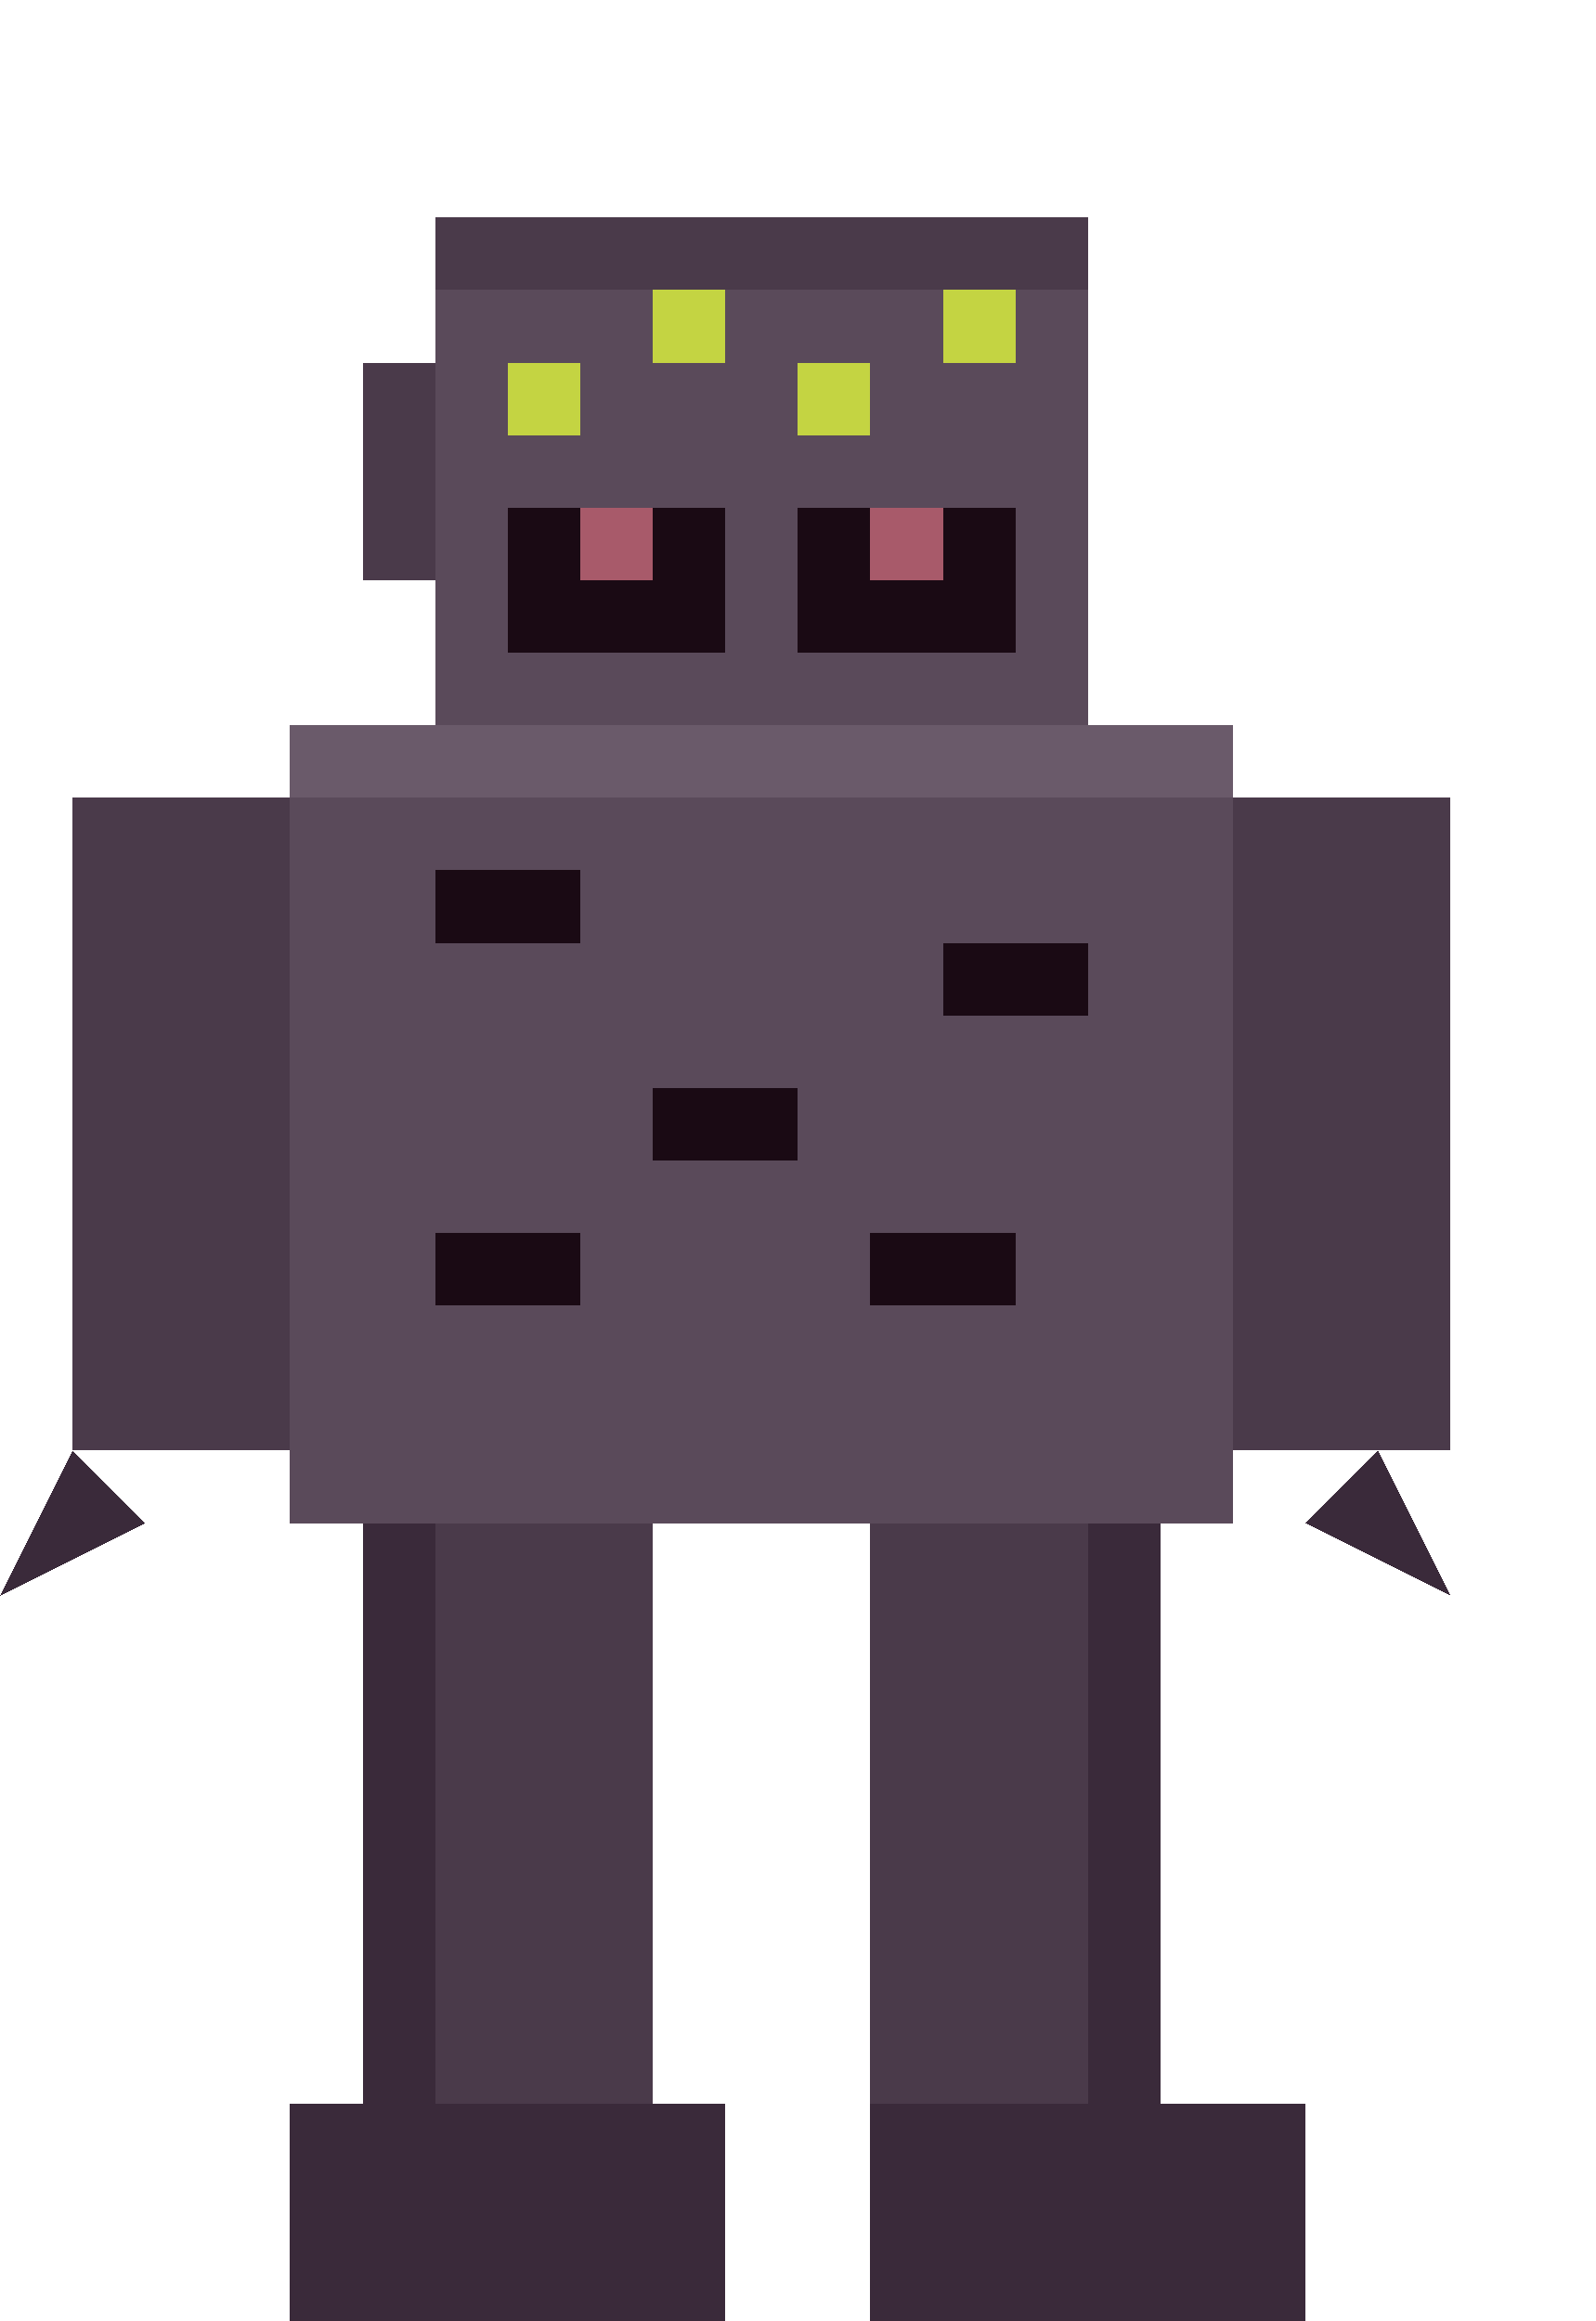
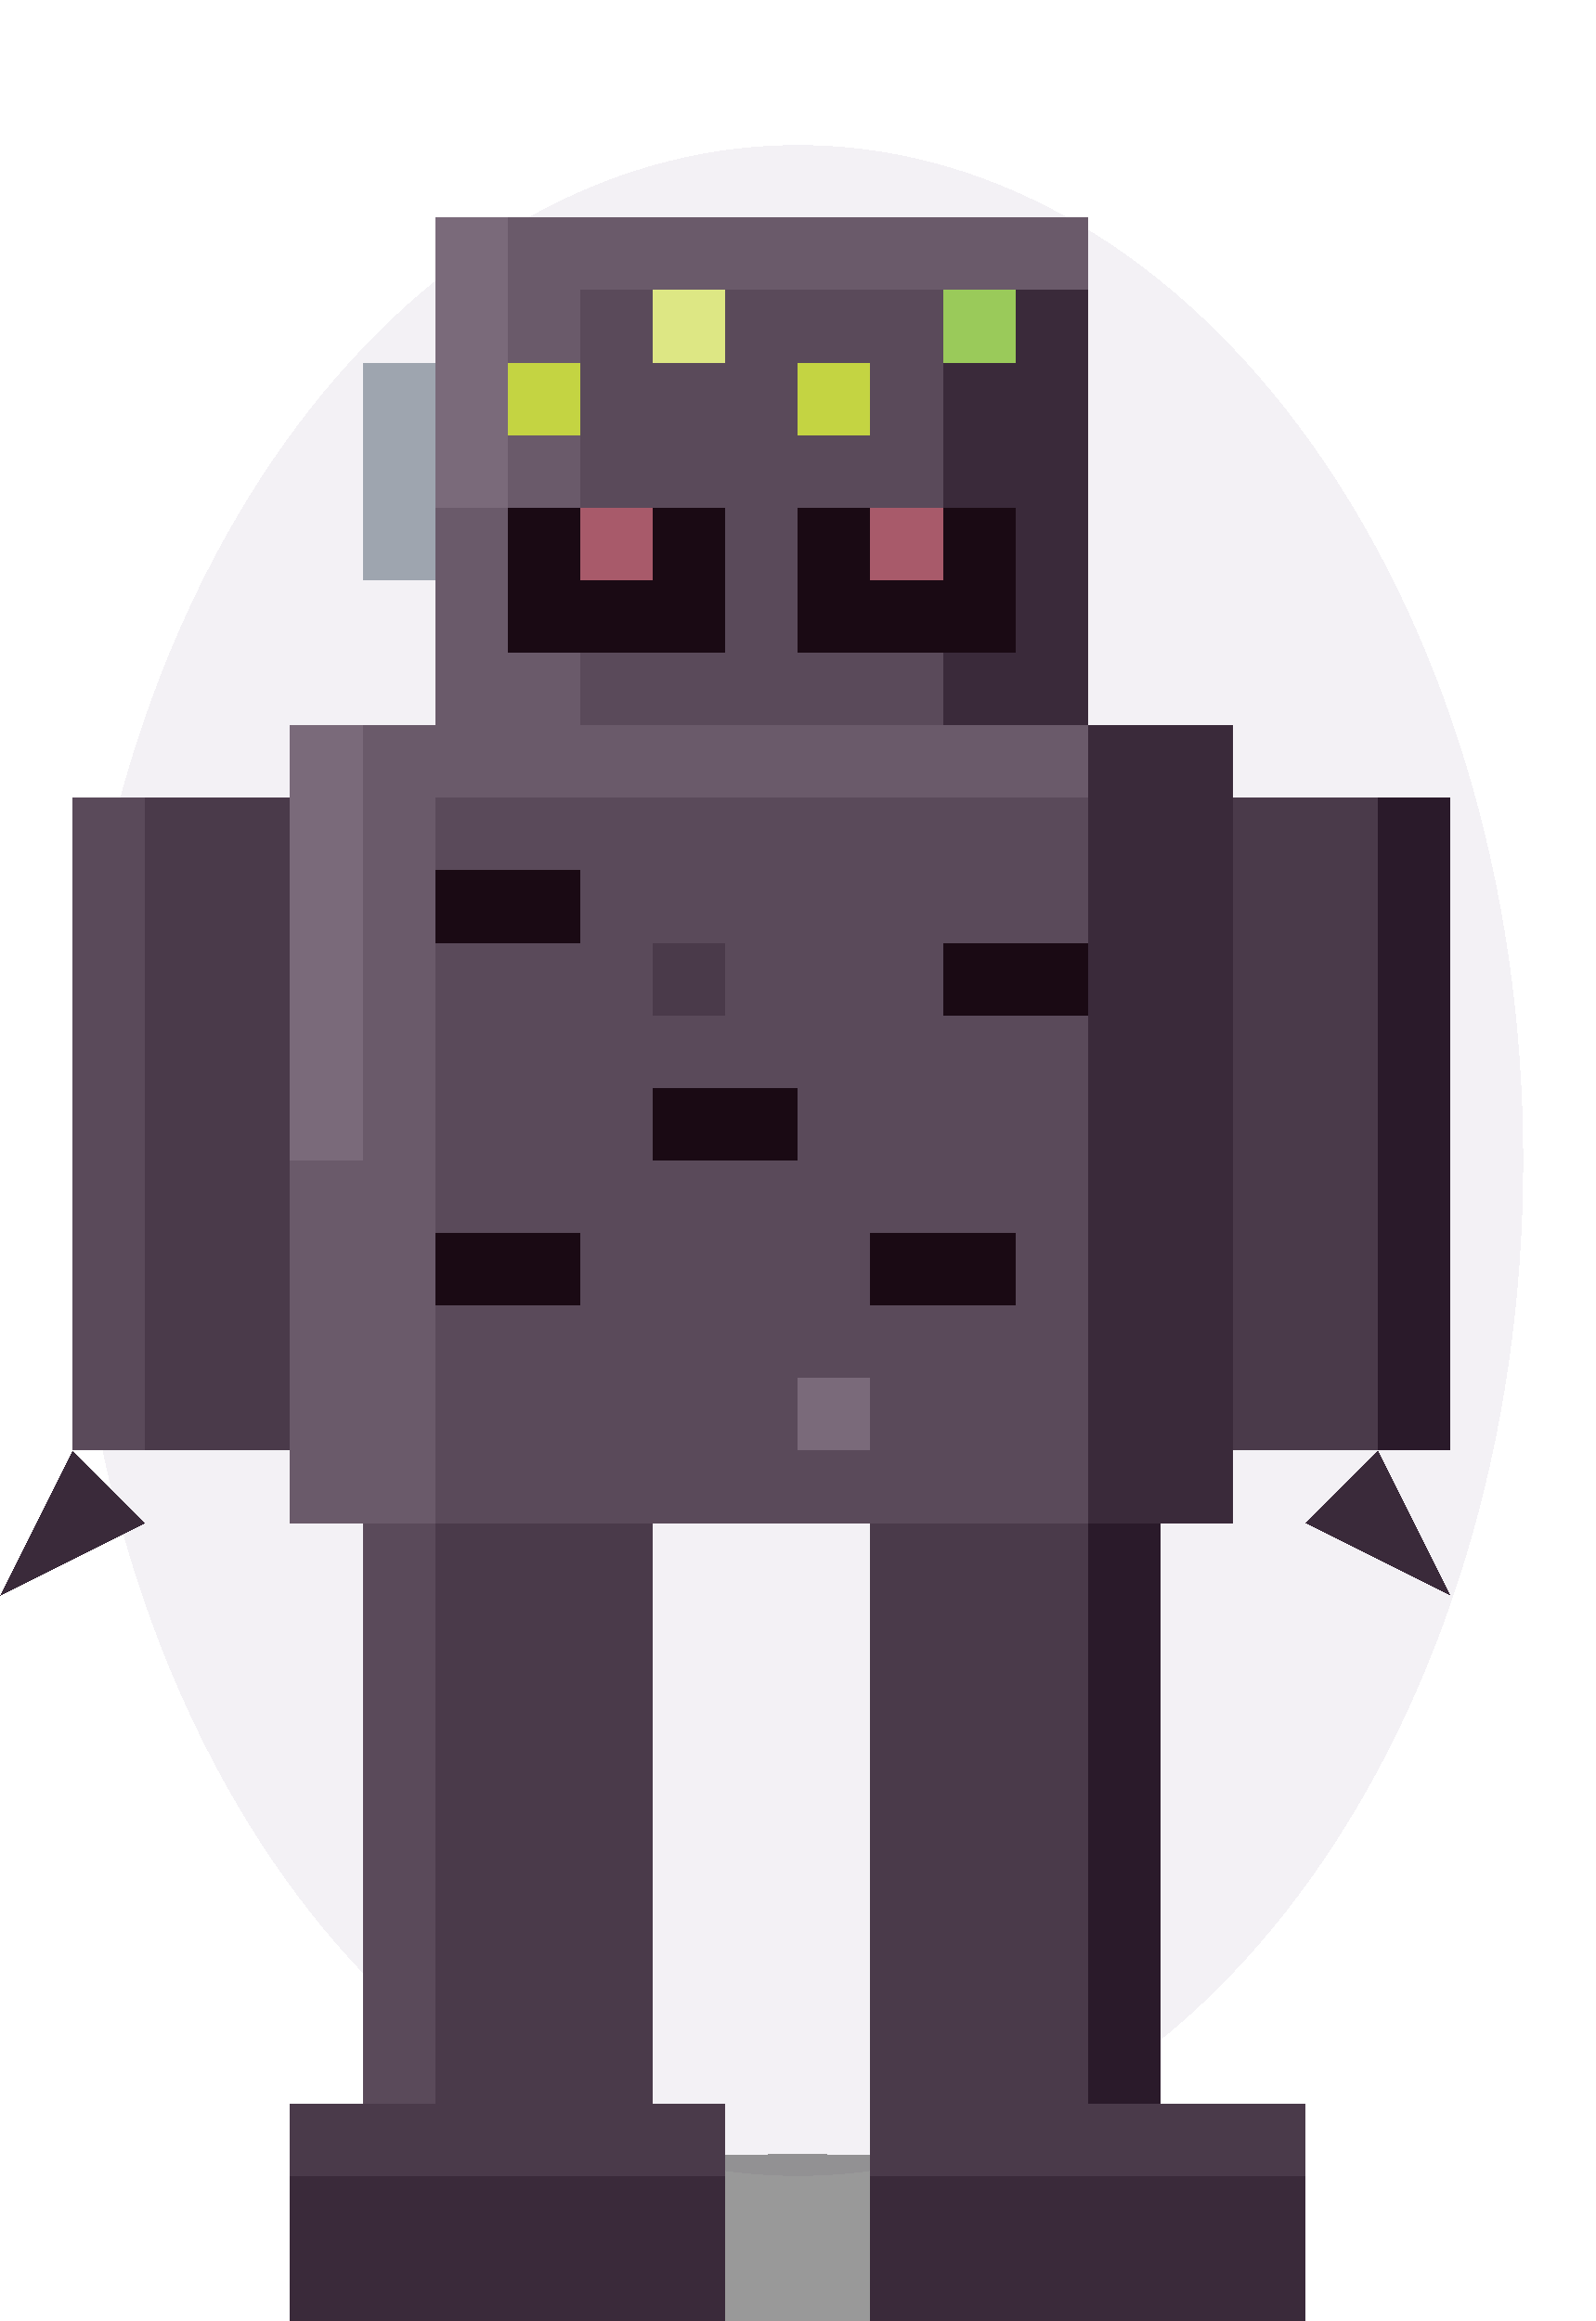
<svg xmlns="http://www.w3.org/2000/svg" viewBox="0 0 22 32" shape-rendering="crispEdges" preserveAspectRatio="xMidYMax meet" aria-label="Gibbering Husk">
+   <ellipse cx="11" cy="16" rx="10" ry="14" fill="#6a4a7a" opacity="0.08" />
+   <ellipse cx="11" cy="31" rx="7" ry="1.3" fill="#000" opacity="0.4" />
  <rect x="6" y="3" width="9" height="7" fill="#5a4a5a" />
-   <rect x="6" y="3" width="9" height="1" fill="#4a3a4a" />
-   <rect x="5" y="5" width="1" height="3" fill="#4a3a4a" />
+   <rect x="6" y="3" width="9" height="1" fill="#6a5a6a" />
+   <rect x="6" y="3" width="2" height="7" fill="#6a5a6a" />
+   <rect x="6" y="3" width="1" height="4" fill="#7a6a7a" />
+   <rect x="13" y="4" width="2" height="6" fill="#3a2a3a" />
+   <rect x="5" y="5" width="1" height="3" fill="#4a5a6a" opacity="0.5" />
  <rect x="7" y="5" width="1" height="1" fill="#c4d442" />
  <rect x="9" y="4" width="1" height="1" fill="#c4d442" />
  <rect x="11" y="5" width="1" height="1" fill="#c4d442" />
-   <rect x="13" y="4" width="1" height="1" fill="#c4d442" />
+   <rect x="13" y="4" width="1" height="1" fill="#9aca5a" />
+   <rect x="9" y="4" width="1" height="1" fill="#e8f0a0" opacity="0.7" />
  <rect x="7" y="7" width="3" height="2" fill="#1a0a14" />
  <rect x="11" y="7" width="3" height="2" fill="#1a0a14" />
  <rect x="8" y="7" width="1" height="1" fill="#a85a6a" />
  <rect x="12" y="7" width="1" height="1" fill="#a85a6a" />
  <rect x="4" y="10" width="13" height="11" fill="#5a4a5a" />
  <rect x="4" y="10" width="13" height="1" fill="#6a5a6a" />
+   <rect x="4" y="10" width="2" height="11" fill="#6a5a6a" />
+   <rect x="4" y="10" width="1" height="6" fill="#7a6a7a" />
+   <rect x="15" y="10" width="2" height="11" fill="#3a2a3a" />
  <rect x="6" y="12" width="2" height="1" fill="#1a0a14" />
  <rect x="13" y="13" width="2" height="1" fill="#1a0a14" />
  <rect x="9" y="15" width="2" height="1" fill="#1a0a14" />
  <rect x="6" y="17" width="2" height="1" fill="#1a0a14" />
  <rect x="12" y="17" width="2" height="1" fill="#1a0a14" />
+   <rect x="9" y="13" width="1" height="1" fill="#4a3a4a" />
+   <rect x="11" y="19" width="1" height="1" fill="#7a6a7a" />
  <rect x="1" y="11" width="3" height="9" fill="#4a3a4a" />
+   <rect x="1" y="11" width="1" height="9" fill="#5a4a5a" />
  <rect x="17" y="11" width="3" height="9" fill="#4a3a4a" />
+   <rect x="19" y="11" width="1" height="9" fill="#2a1a2a" />
  <polygon points="1,20 0,22 2,21" fill="#3a2a3a" />
  <polygon points="19,20 20,22 18,21" fill="#3a2a3a" />
  <rect x="5" y="21" width="4" height="8" fill="#4a3a4a" />
  <rect x="12" y="21" width="4" height="8" fill="#4a3a4a" />
-   <rect x="5" y="21" width="1" height="8" fill="#3a2a3a" />
-   <rect x="15" y="21" width="1" height="8" fill="#3a2a3a" />
+   <rect x="5" y="21" width="1" height="8" fill="#5a4a5a" />
+   <rect x="15" y="21" width="1" height="8" fill="#2a1a2a" />
  <rect x="4" y="29" width="6" height="3" fill="#3a2a3a" />
  <rect x="12" y="29" width="6" height="3" fill="#3a2a3a" />
+   <rect x="4" y="29" width="6" height="1" fill="#4a3a4a" />
+   <rect x="12" y="29" width="6" height="1" fill="#4a3a4a" />
</svg>
